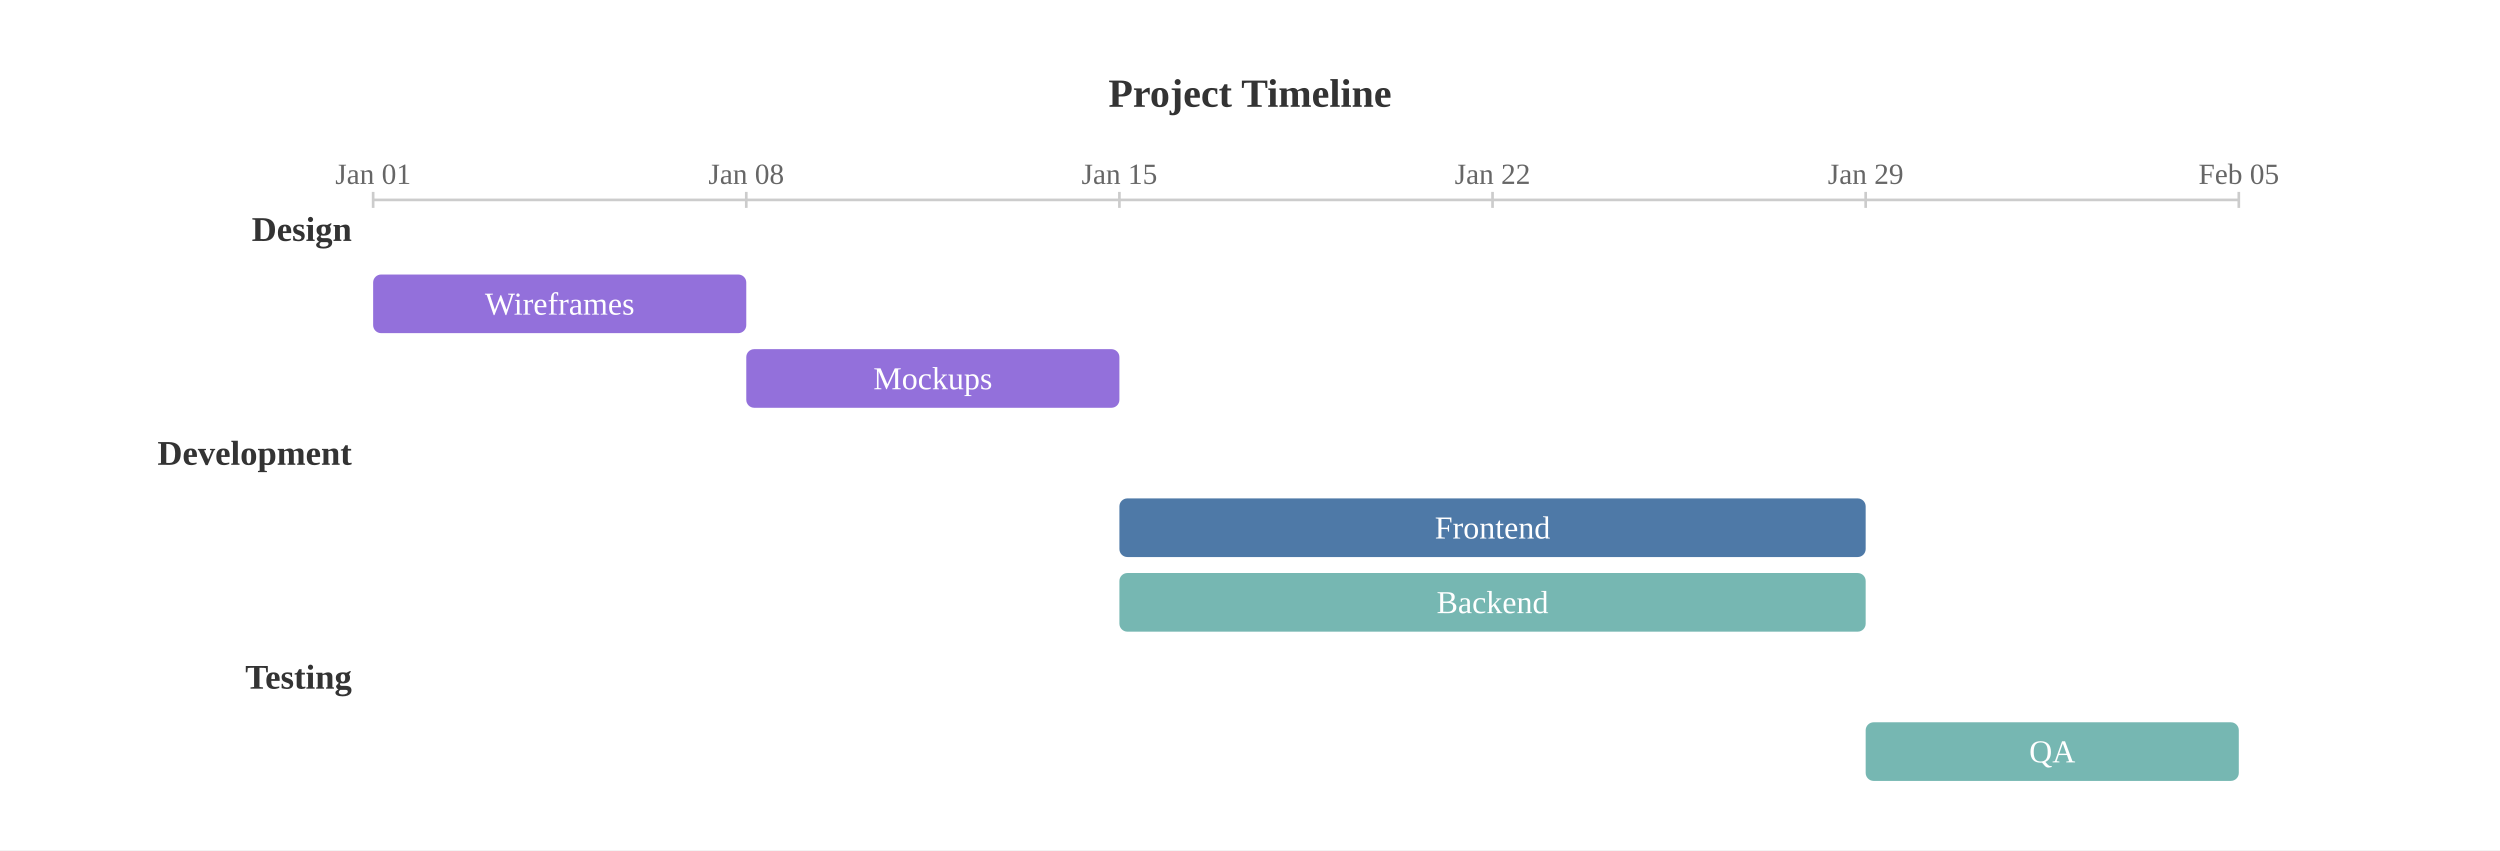
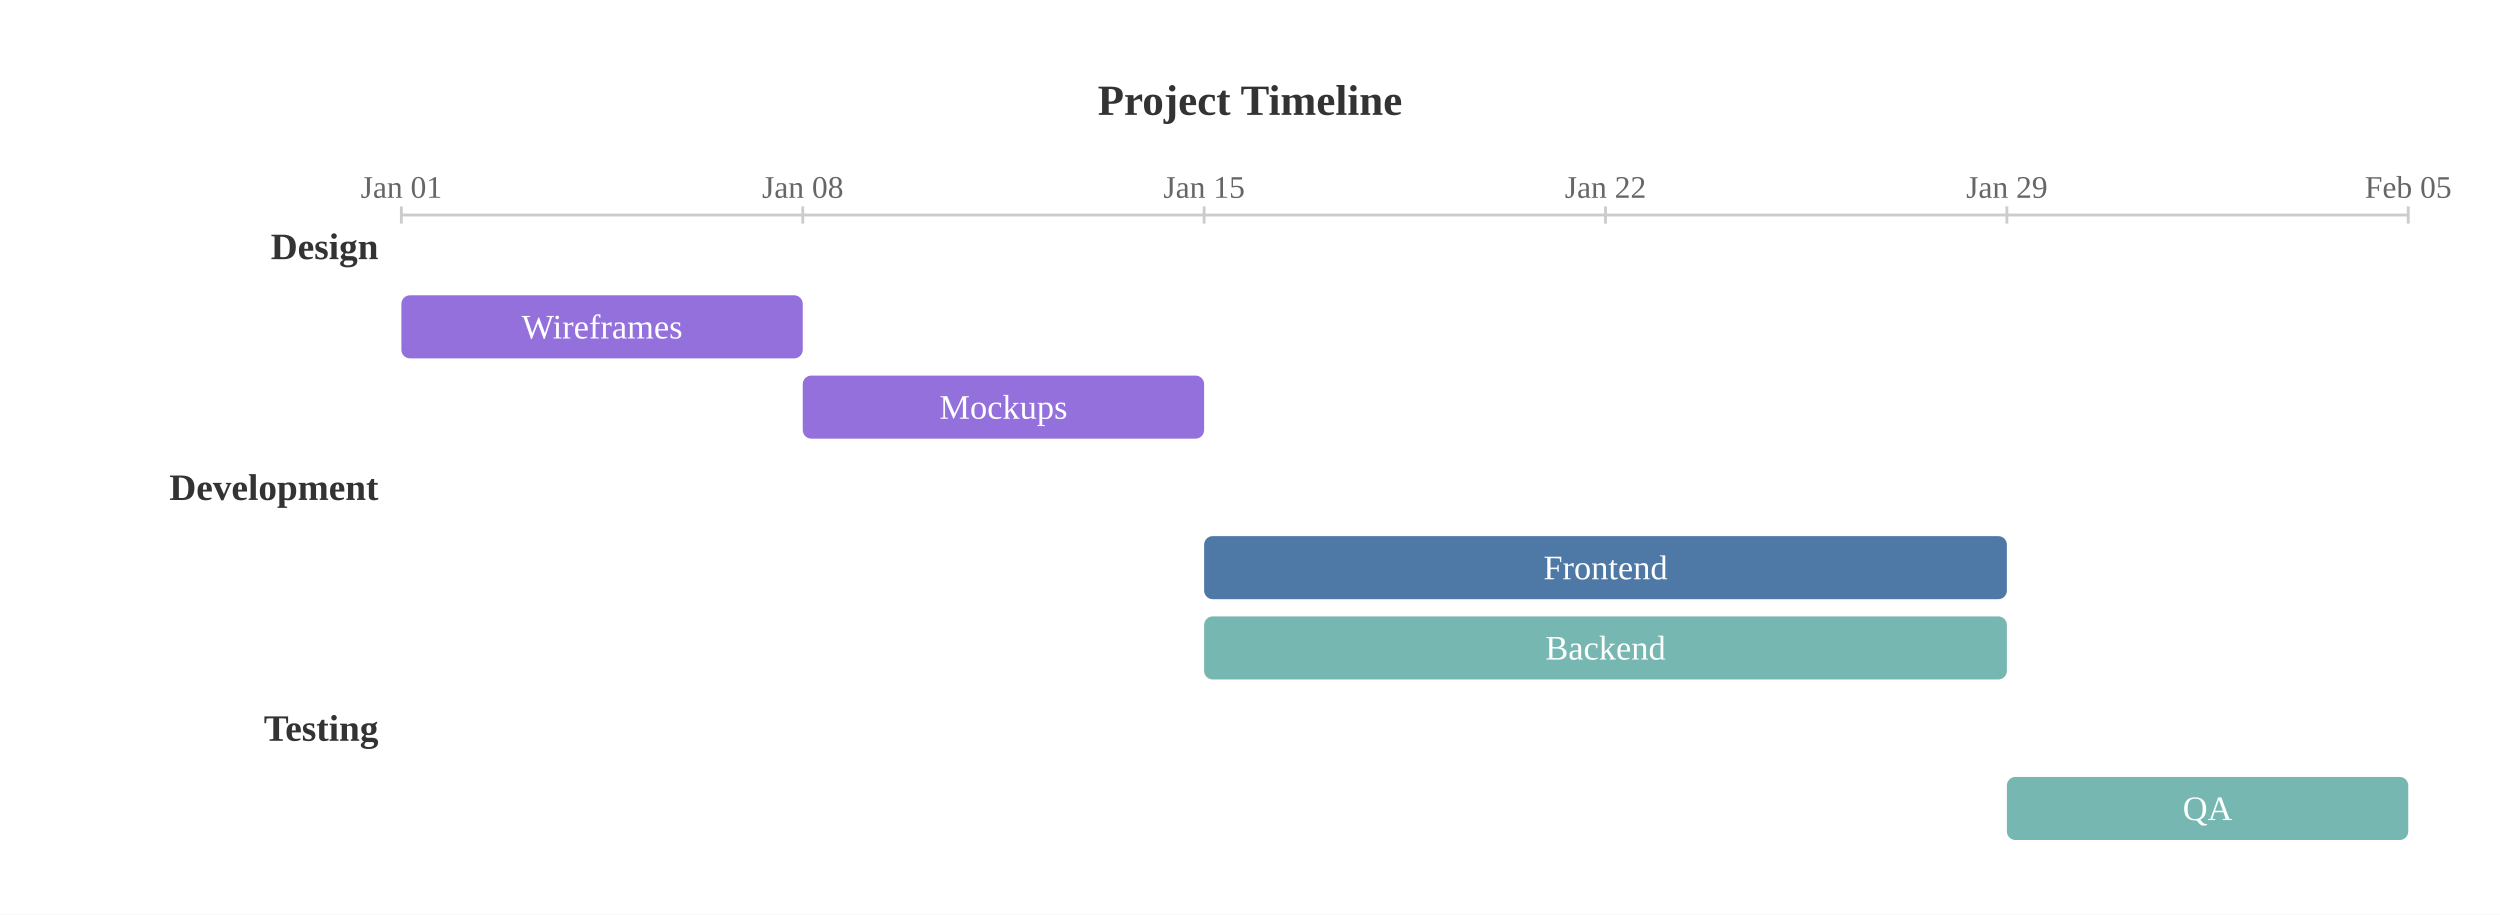
- <svg xmlns="http://www.w3.org/2000/svg" viewBox="0 0 938.00 319.00">
-   <rect x="0.00" y="0.00" width="938.00" height="319.00" style="fill:#fff;stroke:none" />
-   <text x="469.00" y="35.00" text-anchor="middle" dominant-baseline="central" style="fill:#333;font-size:15px;font-weight:bold">Project Timeline</text>
+ <svg xmlns="http://www.w3.org/2000/svg" viewBox="0 0 872.00 319.00">
+   <rect x="0.00" y="0.00" width="872.00" height="319.00" style="fill:#fff;stroke:none" />
+   <text x="436.00" y="35.00" text-anchor="middle" dominant-baseline="central" style="fill:#333;font-size:15px;font-weight:bold">Project Timeline</text>
  <line x1="140.00" y1="75.00" x2="840.00" y2="75.00" style="stroke:#ccc;stroke-width:1" />
  <text x="140.00" y="69.00" text-anchor="middle" dominant-baseline="auto" style="fill:#666;font-size:11px">Jan 01</text>
  <line x1="140.00" y1="72.00" x2="140.00" y2="78.00" style="stroke:#ccc;stroke-width:1" />
  <text x="280.00" y="69.00" text-anchor="middle" dominant-baseline="auto" style="fill:#666;font-size:11px">Jan 08</text>
  <line x1="280.00" y1="72.00" x2="280.00" y2="78.00" style="stroke:#ccc;stroke-width:1" />
  <text x="420.00" y="69.00" text-anchor="middle" dominant-baseline="auto" style="fill:#666;font-size:11px">Jan 15</text>
  <line x1="420.00" y1="72.00" x2="420.00" y2="78.00" style="stroke:#ccc;stroke-width:1" />
  <text x="560.00" y="69.00" text-anchor="middle" dominant-baseline="auto" style="fill:#666;font-size:11px">Jan 22</text>
  <line x1="560.00" y1="72.00" x2="560.00" y2="78.00" style="stroke:#ccc;stroke-width:1" />
  <text x="700.00" y="69.00" text-anchor="middle" dominant-baseline="auto" style="fill:#666;font-size:11px">Jan 29</text>
  <line x1="700.00" y1="72.00" x2="700.00" y2="78.00" style="stroke:#ccc;stroke-width:1" />
  <text x="840.00" y="69.00" text-anchor="middle" dominant-baseline="auto" style="fill:#666;font-size:11px">Feb 05</text>
  <line x1="840.00" y1="72.00" x2="840.00" y2="78.00" style="stroke:#ccc;stroke-width:1" />
  <text x="132.00" y="86.00" text-anchor="end" dominant-baseline="central" style="fill:#333;font-size:13px;font-weight:bold">Design</text>
  <rect x="140.00" y="103.00" width="140.00" height="22.00" rx="3.00" ry="3.00" style="fill:#9370DB;stroke:none" />
  <text x="210.00" y="114.00" text-anchor="middle" dominant-baseline="central" style="fill:white;font-size:12px">Wireframes</text>
  <rect x="280.00" y="131.00" width="140.00" height="22.00" rx="3.00" ry="3.00" style="fill:#9370DB;stroke:none" />
  <text x="350.00" y="142.00" text-anchor="middle" dominant-baseline="central" style="fill:white;font-size:12px">Mockups</text>
  <text x="132.00" y="170.00" text-anchor="end" dominant-baseline="central" style="fill:#333;font-size:13px;font-weight:bold">Development</text>
  <rect x="420.00" y="187.00" width="280.00" height="22.00" rx="3.00" ry="3.00" style="fill:#4e79a7;stroke:none" />
  <text x="560.00" y="198.00" text-anchor="middle" dominant-baseline="central" style="fill:white;font-size:12px">Frontend</text>
  <rect x="420.00" y="215.00" width="280.00" height="22.00" rx="3.00" ry="3.00" style="fill:#76b7b2;stroke:none" />
  <text x="560.00" y="226.00" text-anchor="middle" dominant-baseline="central" style="fill:white;font-size:12px">Backend</text>
  <text x="132.00" y="254.00" text-anchor="end" dominant-baseline="central" style="fill:#333;font-size:13px;font-weight:bold">Testing</text>
  <rect x="700.00" y="271.00" width="140.00" height="22.00" rx="3.00" ry="3.00" style="fill:#76b7b2;stroke:none" />
  <text x="770.00" y="282.00" text-anchor="middle" dominant-baseline="central" style="fill:white;font-size:12px">QA</text>
</svg>
